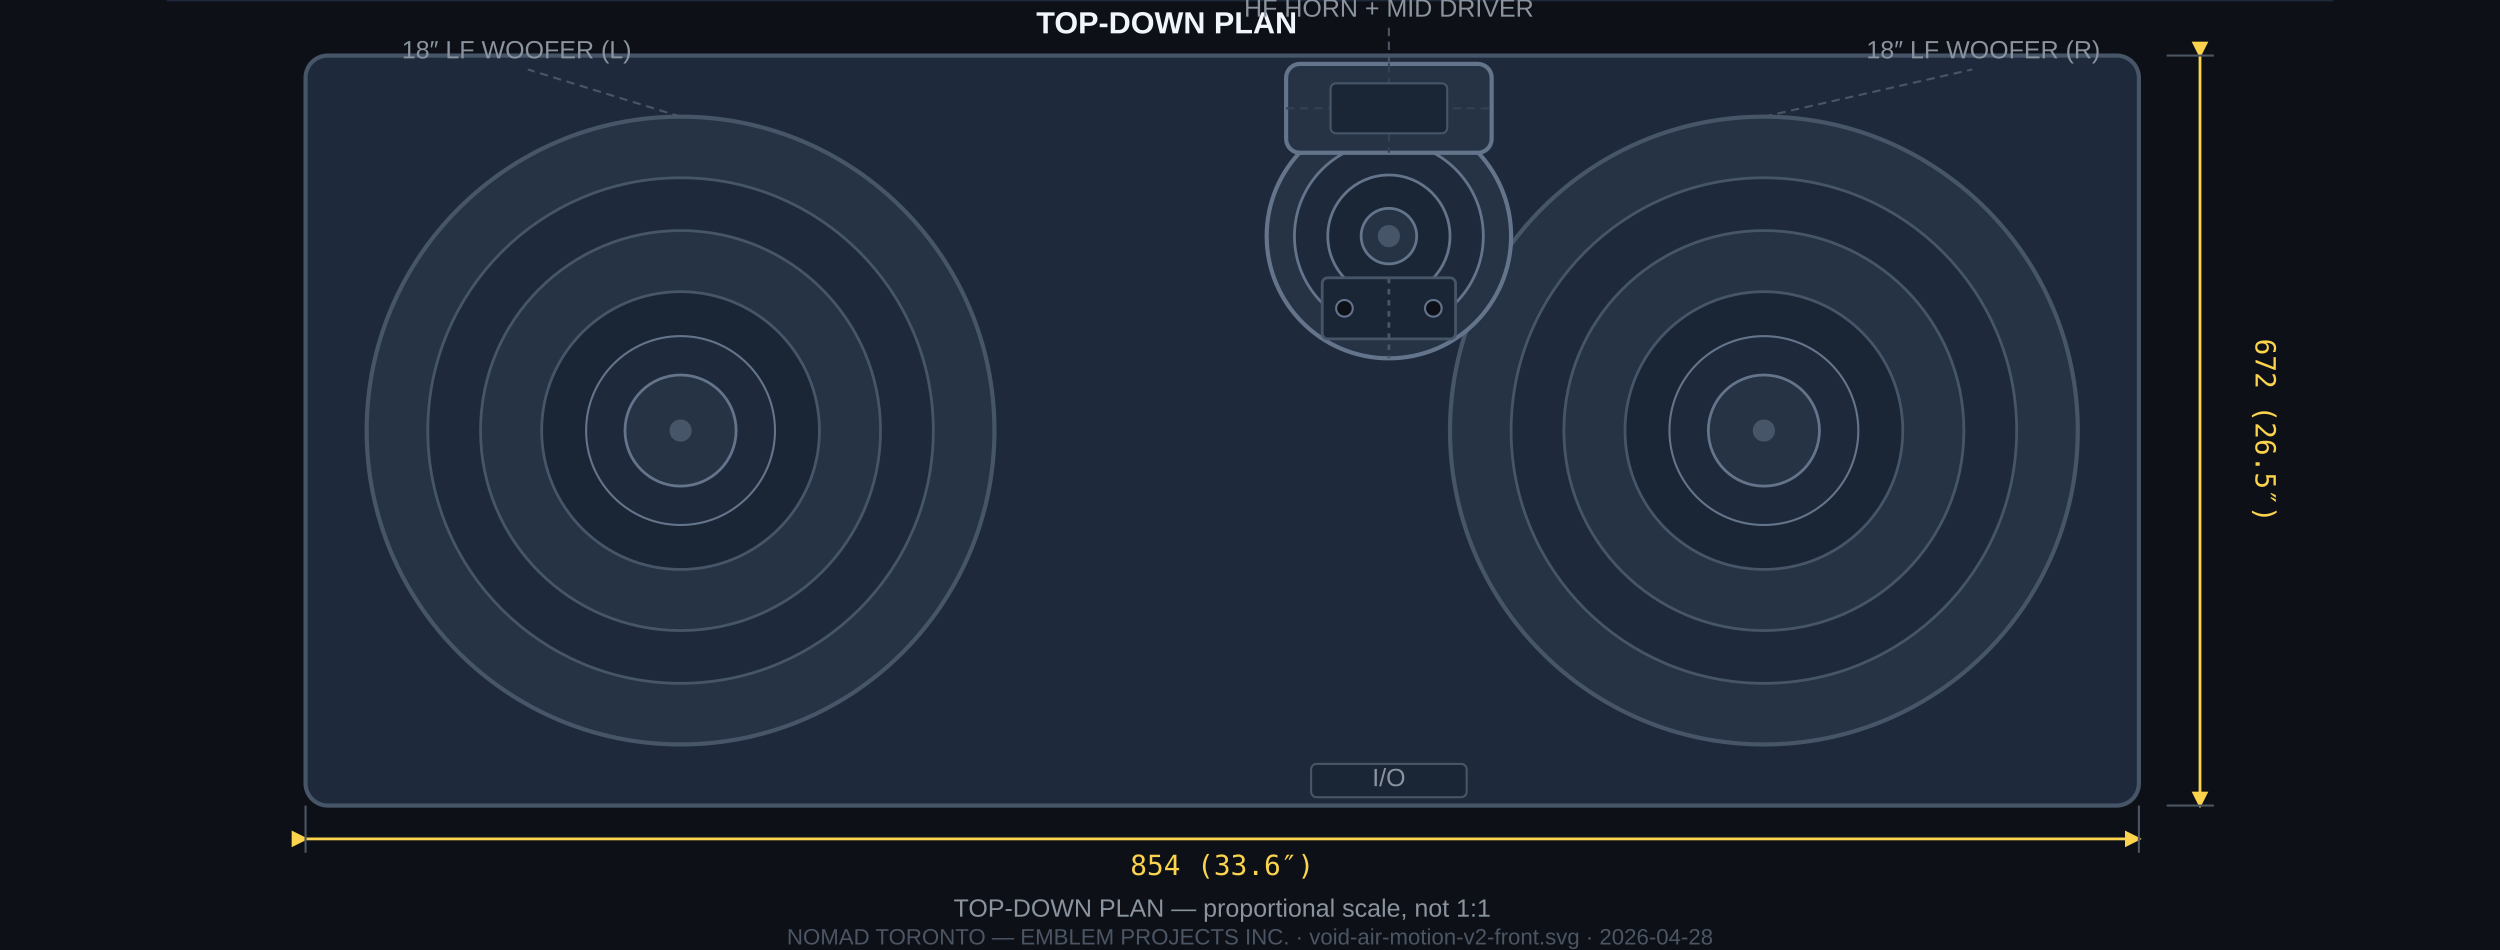
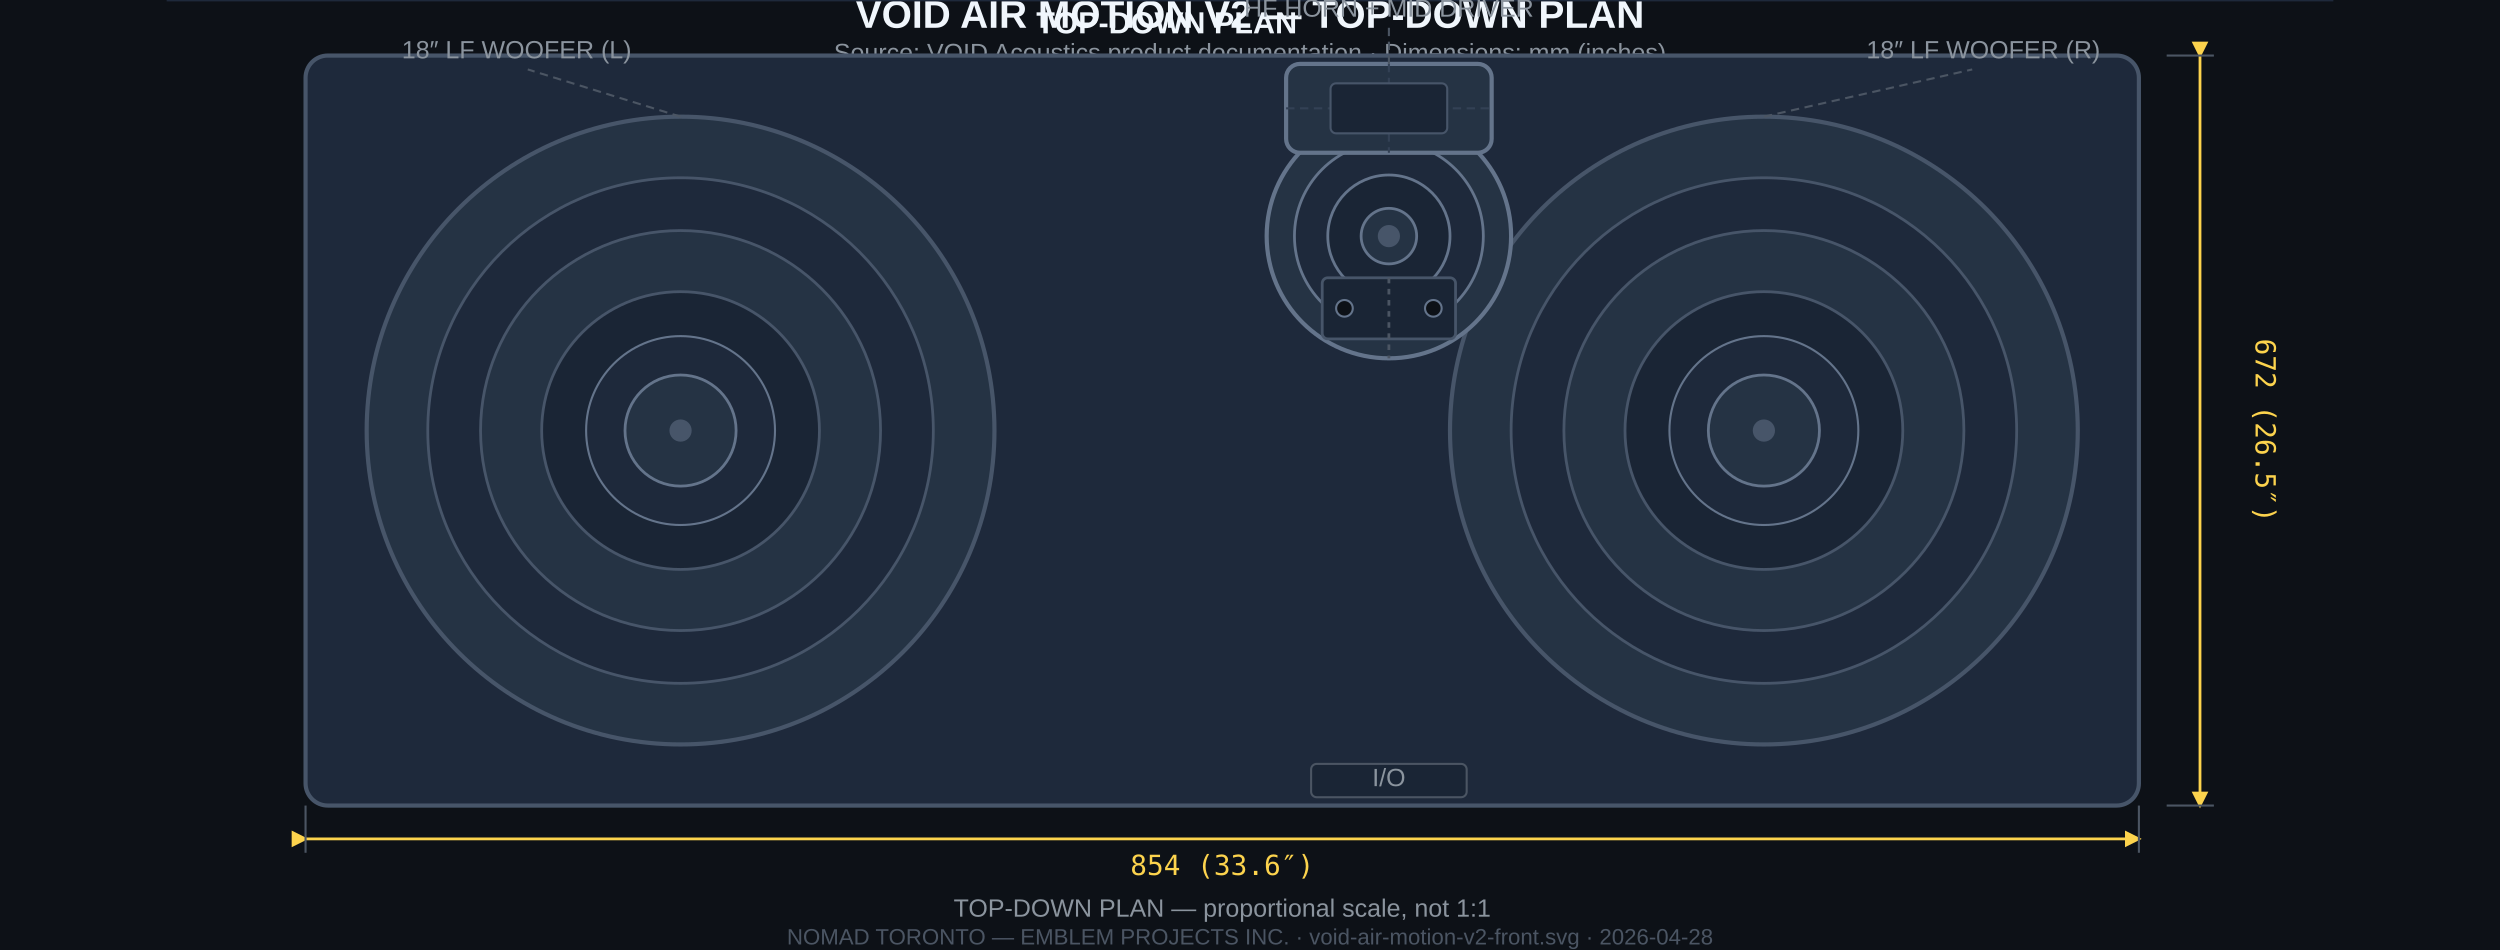
<svg xmlns="http://www.w3.org/2000/svg" viewBox="0 358 900 342" width="900" height="342" role="img">
  <defs>
    <style>
    text { font-family: 'Segoe UI', Arial, sans-serif; }
    .hdr  { fill:#f0f6fc; font-size:14px; font-weight:700; text-anchor:middle; }
    .sub  { fill:#8b949e; font-size:9px;  text-anchor:middle; }
    .dim  { fill:#fcd34d; font-size:10px; font-family:'Segoe UI Mono',monospace; text-anchor:middle; }
    .lbl  { fill:#f0f6fc; font-size:11px; font-weight:600; text-anchor:middle; }
    .slbl { fill:#8b949e; font-size:9px;  text-anchor:middle; }
    .foot { fill:#4b5563; font-size:8px;  text-anchor:middle; }
  </style>
    <marker id="arr" markerWidth="6" markerHeight="6" refX="5" refY="3" orient="auto">
      <path d="M0,0 L6,3 L0,6 Z" fill="#fcd34d" />
    </marker>
    <marker id="arr-rev" markerWidth="6" markerHeight="6" refX="1" refY="3" orient="auto-start-reverse">
      <path d="M6,0 L0,3 L6,6 Z" fill="#fcd34d" />
    </marker>
  </defs>
  <rect width="900" height="700" fill="#0d1117" />
+   <text x="450" y="368" font-family="'Segoe UI', Arial, sans-serif" font-size="14px" font-weight="700" fill="#f0f6fc" text-anchor="middle">VOID AIR MOTION V2 — TOP-DOWN PLAN</text>
+   <text x="450" y="380" font-family="'Segoe UI', Arial, sans-serif" font-size="9px" fill="#8b949e" text-anchor="middle">Source: VOID Acoustics product documentation · Dimensions: mm (inches)</text>
  <text x="450" y="18" class="hdr">VOID AIR MOTION V2 — TECHNICAL DRAWINGS</text>
  <text x="450" y="30" class="sub">Source: VOID Acoustics product documentation · Dimensions: mm (inches)</text>
  <line x1="60" y1="36" x2="840" y2="36" stroke="#1e293b" stroke-width="1" />
  <text x="420" y="50" class="lbl">SIDE CROSS-SECTION</text>
  <g id="side-view">
    <rect x="160" y="58" width="530" height="278" rx="5" fill="#1e293b" stroke="#475569" stroke-width="1.5" />
    <path d="M 400,120            C 360,110  290,85  175,75            L 175,321            C 290,311  360,286  400,276            Z" fill="#253344" stroke="none" />
    <path d="M 400,120  C 360,110  290,85  175,75" fill="none" stroke="#64748b" stroke-width="1.5" />
    <path d="M 400,276  C 360,286  290,311  175,321" fill="none" stroke="#64748b" stroke-width="1.5" />
    <line x1="175" y1="75" x2="175" y2="321" stroke="#64748b" stroke-width="1.5" />
    <path d="M 400,140  C 365,132  310,115  240,104" fill="none" stroke="#334155" stroke-width="0.75" stroke-dasharray="4,3" />
    <path d="M 400,256  C 365,264  310,281  240,292" fill="none" stroke="#334155" stroke-width="0.75" stroke-dasharray="4,3" />
    <path d="M 500,148            C 545,133  615,108  675,96            L 675,300            C 615,288  545,263  500,248            Z" fill="#253344" stroke="none" />
    <path d="M 500,148  C 545,133  615,108  675,96" fill="none" stroke="#64748b" stroke-width="1.5" />
    <path d="M 500,248  C 545,263  615,288  675,300" fill="none" stroke="#64748b" stroke-width="1.5" />
    <line x1="675" y1="96" x2="675" y2="300" stroke="#64748b" stroke-width="1.5" />
    <rect x="400" y="129" width="100" height="136" rx="3" fill="#1a2535" stroke="#475569" stroke-width="1.5" />
    <line x1="450" y1="132" x2="450" y2="262" stroke="#334155" stroke-width="0.75" stroke-dasharray="4,3" />
    <rect x="420" y="129" width="60" height="42" rx="2" fill="#253344" stroke="#64748b" stroke-width="1" />
    <ellipse cx="450" cy="170" rx="18" ry="7" fill="#1a2535" stroke="#64748b" stroke-width="1" />
    <line x1="420" y1="148" x2="480" y2="148" stroke="#475569" stroke-width="0.75" />
    <path d="M 410,175  L 435,195  L 435,255  L 410,262  Z" fill="#253344" stroke="#64748b" stroke-width="1" />
    <path d="M 490,175  L 465,195  L 465,255  L 490,262  Z" fill="#253344" stroke="#64748b" stroke-width="1" />
    <ellipse cx="450" cy="225" rx="20" ry="8" fill="#1e293b" stroke="#64748b" stroke-width="1" />
    <ellipse cx="450" cy="178" rx="42" ry="6" fill="none" stroke="#475569" stroke-width="0.75" />
    <path d="M 442,265  C 440,274  444,278  440,285  C 436,292  438,299  442,303" fill="none" stroke="#4b5563" stroke-width="1" stroke-dasharray="2,2" />
    <rect x="396" y="58" width="108" height="14" fill="#1e2d40" stroke="#475569" stroke-width="1" />
    <rect x="396" y="322" width="108" height="14" fill="#1e2d40" stroke="#475569" stroke-width="1" />
    <rect x="160" y="58" width="18" height="278" fill="#1a2535" stroke="#334155" stroke-width="0.5" />
    <rect x="672" y="58" width="18" height="278" fill="#1a2535" stroke="#334155" stroke-width="0.5" />
    <line x1="715" y1="58" x2="715" y2="336" stroke="#fcd34d" stroke-width="1" marker-start="url(#arr-rev)" marker-end="url(#arr)" />
    <line x1="692" y1="58" x2="720" y2="58" stroke="#4b5563" stroke-width="0.75" />
    <line x1="692" y1="336" x2="720" y2="336" stroke="#4b5563" stroke-width="0.75" />
    <text transform="translate(736,197) rotate(90)" class="dim" text-anchor="middle">658 (26.5″)</text>
    <line x1="700" y1="129" x2="700" y2="265" stroke="#fcd34d" stroke-width="1" marker-start="url(#arr-rev)" marker-end="url(#arr)" />
    <line x1="480" y1="129" x2="705" y2="129" stroke="#4b5563" stroke-width="0.75" stroke-dasharray="3,2" />
    <line x1="480" y1="265" x2="705" y2="265" stroke="#4b5563" stroke-width="0.75" stroke-dasharray="3,2" />
    <text transform="translate(757,197) rotate(90)" class="dim" text-anchor="middle">361.5 (14.2″)</text>
    <text x="420" y="350" class="slbl">SIDE CROSS-SECTION — proportional scale, not 1:1</text>
  </g>
  <line x1="60" y1="358" x2="840" y2="358" stroke="#1e293b" stroke-width="1" />
  <text x="420" y="370" class="lbl">TOP-DOWN PLAN</text>
  <g id="top-view">
    <rect x="110" y="378" width="660" height="270" rx="8" fill="#1e293b" stroke="#475569" stroke-width="1.5" />
    <circle cx="245" cy="513" r="113" fill="#253344" stroke="#475569" stroke-width="1.5" />
    <circle cx="245" cy="513" r="91" fill="#1e293b" stroke="#475569" stroke-width="1" />
    <circle cx="245" cy="513" r="72" fill="#253344" stroke="#475569" stroke-width="1" />
    <circle cx="245" cy="513" r="50" fill="#1a2535" stroke="#475569" stroke-width="1" />
    <circle cx="245" cy="513" r="34" fill="#1e293b" stroke="#64748b" stroke-width="0.75" />
    <circle cx="245" cy="513" r="20" fill="#253344" stroke="#64748b" stroke-width="1" />
    <circle cx="245" cy="513" r="4" fill="#475569" />
    <circle cx="635" cy="513" r="113" fill="#253344" stroke="#475569" stroke-width="1.5" />
    <circle cx="635" cy="513" r="91" fill="#1e293b" stroke="#475569" stroke-width="1" />
    <circle cx="635" cy="513" r="72" fill="#253344" stroke="#475569" stroke-width="1" />
    <circle cx="635" cy="513" r="50" fill="#1a2535" stroke="#475569" stroke-width="1" />
    <circle cx="635" cy="513" r="34" fill="#1e293b" stroke="#64748b" stroke-width="0.75" />
    <circle cx="635" cy="513" r="20" fill="#253344" stroke="#64748b" stroke-width="1" />
    <circle cx="635" cy="513" r="4" fill="#475569" />
    <circle cx="500" cy="443" r="44" fill="#253344" stroke="#64748b" stroke-width="1.5" />
    <circle cx="500" cy="443" r="34" fill="#1e293b" stroke="#64748b" stroke-width="1" />
    <circle cx="500" cy="443" r="22" fill="#1a2535" stroke="#64748b" stroke-width="1" />
    <circle cx="500" cy="443" r="10" fill="#253344" stroke="#64748b" stroke-width="1" />
    <circle cx="500" cy="443" r="4" fill="#475569" />
    <rect x="463" y="381" width="74" height="32" rx="5" fill="#253344" stroke="#64748b" stroke-width="1.5" />
    <line x1="500" y1="381" x2="500" y2="413" stroke="#334155" stroke-width="0.75" stroke-dasharray="3,2" />
    <line x1="463" y1="397" x2="537" y2="397" stroke="#334155" stroke-width="0.75" stroke-dasharray="3,2" />
    <rect x="479" y="388" width="42" height="18" rx="2" fill="#1a2535" stroke="#475569" stroke-width="0.75" />
    <rect x="476" y="458" width="48" height="22" rx="2" fill="#1a2535" stroke="#475569" stroke-width="1" />
    <circle cx="484" cy="469" r="3" fill="#0d1117" stroke="#64748b" stroke-width="0.75" />
    <circle cx="516" cy="469" r="3" fill="#0d1117" stroke="#64748b" stroke-width="0.75" />
    <line x1="500" y1="458" x2="500" y2="487" stroke="#4b5563" stroke-width="1" stroke-dasharray="2,2" />
    <rect x="472" y="633" width="56" height="12" rx="2" fill="#1a2535" stroke="#4b5563" stroke-width="0.75" />
    <text x="500" y="641" class="slbl" font-size="7px">I/O</text>
    <line x1="110" y1="660" x2="770" y2="660" stroke="#fcd34d" stroke-width="1" marker-start="url(#arr-rev)" marker-end="url(#arr)" />
    <line x1="110" y1="648" x2="110" y2="665" stroke="#4b5563" stroke-width="0.75" />
    <line x1="770" y1="648" x2="770" y2="665" stroke="#4b5563" stroke-width="0.75" />
    <text x="440" y="673" class="dim">854 (33.6″)</text>
    <line x1="792" y1="378" x2="792" y2="648" stroke="#fcd34d" stroke-width="1" marker-start="url(#arr-rev)" marker-end="url(#arr)" />
    <line x1="780" y1="378" x2="797" y2="378" stroke="#4b5563" stroke-width="0.75" />
    <line x1="780" y1="648" x2="797" y2="648" stroke="#4b5563" stroke-width="0.75" />
    <text transform="translate(812,513) rotate(90)" class="dim" text-anchor="middle">672 (26.5″)</text>
    <line x1="245" y1="400" x2="190" y2="383" stroke="#4b5563" stroke-width="0.75" stroke-dasharray="3,2" />
    <text x="186" y="379" class="slbl" text-anchor="end">18″ LF WOOFER (L)</text>
    <line x1="635" y1="400" x2="710" y2="383" stroke="#4b5563" stroke-width="0.75" stroke-dasharray="3,2" />
    <text x="714" y="379" class="slbl" text-anchor="start">18″ LF WOOFER (R)</text>
    <line x1="500" y1="381" x2="500" y2="368" stroke="#4b5563" stroke-width="0.75" stroke-dasharray="3,2" />
    <text x="500" y="364" class="slbl">HF HORN + MID DRIVER</text>
    <text x="440" y="688" class="slbl">TOP-DOWN PLAN — proportional scale, not 1:1</text>
  </g>
  <text x="450" y="698" class="foot">NOMAD TORONTO — EMBLEM PROJECTS INC. · void-air-motion-v2-front.svg · 2026-04-28</text>
</svg>
